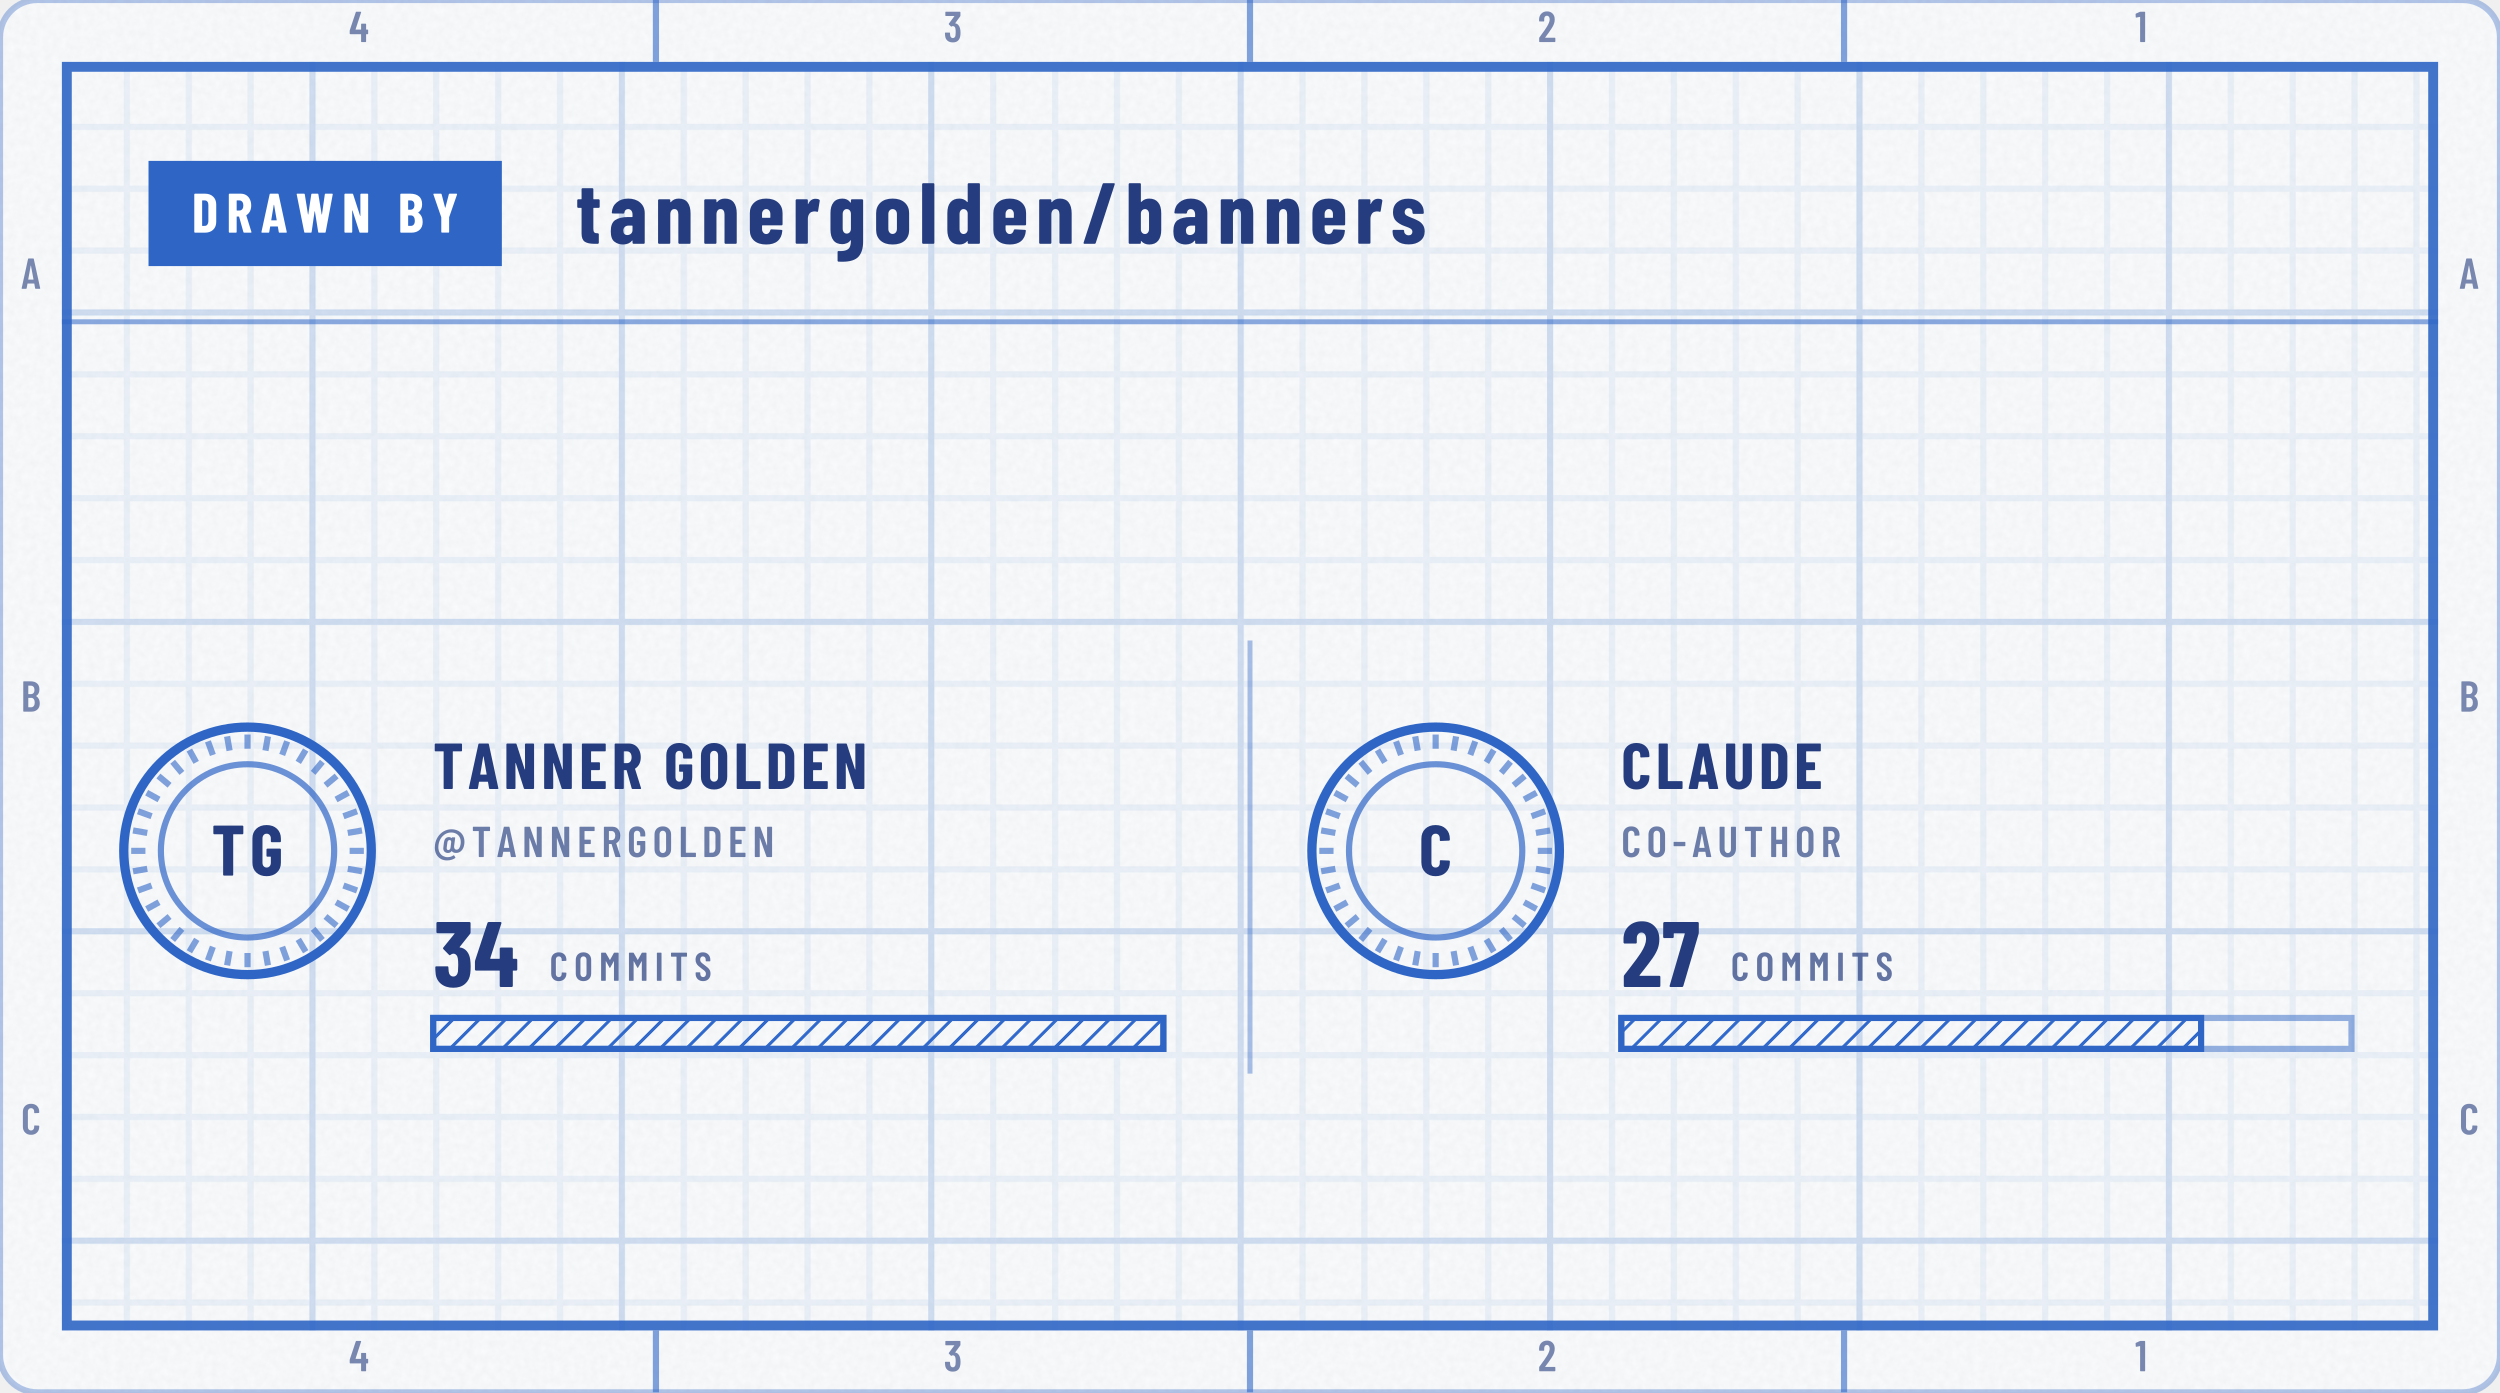
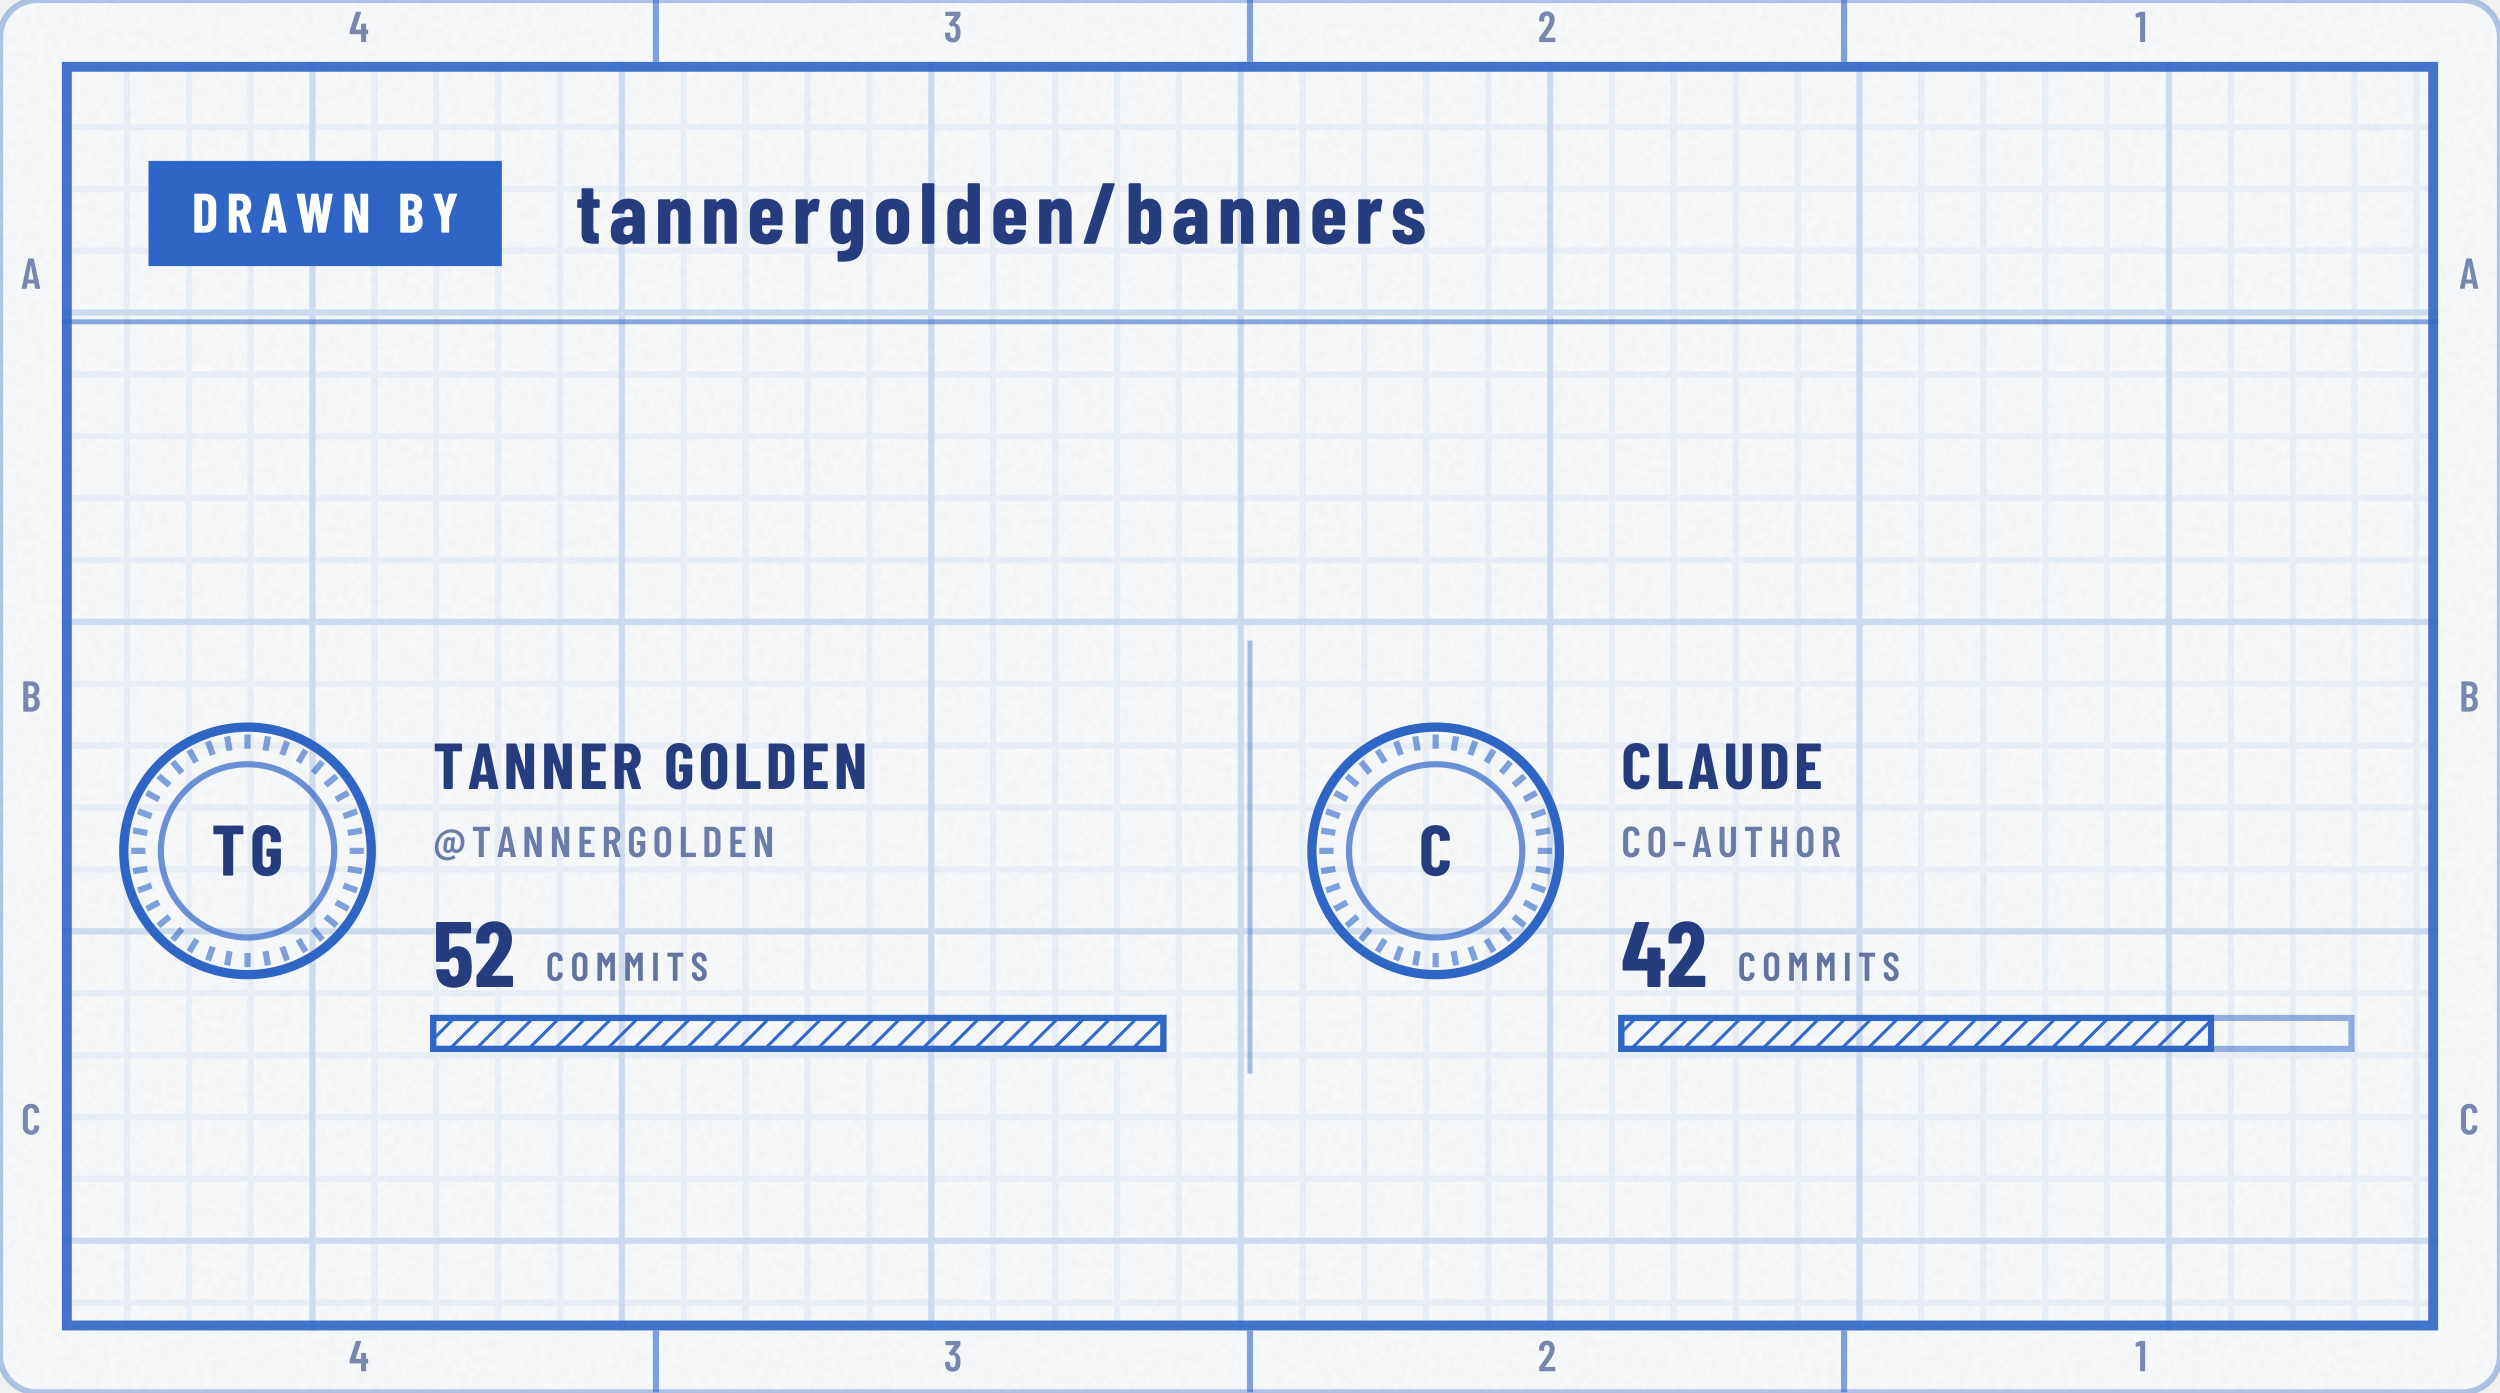
<svg xmlns="http://www.w3.org/2000/svg" width="404" height="225" viewBox="0 0 404 225" role="img" aria-labelledby="t d">
  <defs>
    <clipPath id="kc1">
      <rect x="0" y="0" width="404" height="225" rx="6" />
    </clipPath>
    <filter id="kn2" x="0" y="0" width="100%" height="100%">
      <feTurbulence type="fractalNoise" baseFrequency=".85" numOctaves="2" stitchTiles="stitch" />
      <feColorMatrix values="0 0 0 0 0 0 0 0 0 0 0 0 0 0 0 0 0 0 0.035 0" />
    </filter>
    <pattern id="kp3" width="10" height="10" patternUnits="userSpaceOnUse">
      <path d="M10 .5H.5V10" fill="none" stroke="#2F66C6" stroke-opacity="0.07" />
    </pattern>
    <pattern id="kp4" width="50" height="50" patternUnits="userSpaceOnUse">
      <path d="M50 .5H.5V50" fill="none" stroke="#2F66C6" stroke-opacity="0.14" />
    </pattern>
    <clipPath id="kc5">
      <rect x="10" y="10" width="384" height="205" />
    </clipPath>
    <pattern id="kh6" width="3" height="3" patternUnits="userSpaceOnUse" patternTransform="rotate(45)">
      <path d="M0 0V3" stroke="#2F66C6" stroke-width="1" stroke-opacity="1" />
    </pattern>
    <path id="m45" d="M27 263V339Q27 344 30 348Q34 351 39 351H286Q291 351 294 348Q298 344 298 339V263Q298 258 294 254Q291 251 286 251H39Q34 251 30 254Q27 258 27 263Z" />
    <path id="m49" d="M122 700H218Q223 700 226 696Q230 693 230 688V12Q230 7 226 4Q223 0 218 0H126Q121 0 118 4Q114 7 114 12V576Q114 578 112 580Q111 582 109 581L27 565H24Q13 565 13 576L10 643Q10 653 18 657L107 697Q114 700 122 700Z" />
    <path id="m50" d="M173 100H392Q397 100 400 96Q404 93 404 88V12Q404 7 400 4Q397 0 392 0H43Q38 0 34 4Q31 7 31 12V92Q31 101 36 107L75 160Q114 212 152 266Q189 320 215 363Q273 459 273 522Q273 562 256 585Q238 608 209 608Q180 608 163 586Q146 563 147 526V487Q147 482 144 478Q140 475 135 475H41Q36 475 32 478Q29 482 29 487V530Q33 610 84 659Q134 708 214 708Q293 708 342 656Q390 605 390 521Q390 471 373 422Q356 373 319 317Q294 277 260 229Q225 181 214 166Q184 126 170 106Q168 104 169 102Q170 100 173 100Z" />
    <path id="m51" d="M387 218Q387 169 380 134Q368 66 326 29Q283 -8 210 -8Q134 -8 86 32Q38 73 32 143Q30 165 28 207Q28 219 40 219H132Q144 219 144 207Q146 173 148 156Q153 125 169 108Q185 92 210 92Q234 92 250 108Q266 123 271 152Q276 182 276 230Q276 281 269 315Q263 341 248 355Q233 369 210 369Q195 369 183 360Q177 356 174 356Q172 356 166 360L119 408Q115 412 115 417Q115 421 118 425L243 595Q245 597 244 599Q242 601 239 601H49Q44 601 40 604Q37 608 37 613V688Q37 693 40 696Q44 700 49 700H373Q378 700 382 696Q385 693 385 688V609Q385 602 380 594L266 438Q262 432 268 431Q309 426 338 392Q368 358 378 307Q387 267 387 218Z" />
    <path id="m52" d="M443 275V194Q443 189 440 186Q436 182 431 182H401Q396 182 396 177V12Q396 7 392 4Q389 0 384 0H292Q287 0 284 4Q280 7 280 12V177Q280 182 275 182H29Q24 182 20 186Q17 189 17 194V259Q17 268 19 274L158 690Q161 700 171 700H271Q277 700 280 696Q283 693 281 686L153 293Q152 287 157 287H275Q280 287 280 292V412Q280 417 284 420Q287 424 292 424H384Q389 424 392 420Q396 417 396 412V292Q396 287 401 287H431Q436 287 440 284Q443 280 443 275Z" />
    <path id="m64" d="M722 352Q722 327 719 301Q706 204 655 150Q604 95 529 95Q465 95 431 135Q427 138 424 134Q409 113 387 104Q365 94 343 94Q292 94 262 124Q233 154 233 201Q233 218 238 250L242 283Q244 307 250 347Q268 461 367 461Q380 461 394 456Q409 451 421 440Q428 435 428 442V444Q429 455 441 455H497Q509 455 508 442L484 258Q483 252 483 240Q483 206 499 188Q515 170 541 170Q577 170 602 206Q626 243 634 303Q637 326 637 346Q637 413 609 463Q581 513 530 540Q480 567 414 567Q342 567 279 530Q216 492 174 426Q132 359 122 275Q119 251 119 229Q119 156 149 104Q179 51 228 24Q277 -3 333 -3Q408 -3 468 39Q473 42 476 42Q482 42 485 36L511 -6Q513 -9 513 -14Q513 -19 508 -23Q472 -48 424 -63Q375 -78 319 -78Q239 -78 175 -42Q111 -5 74 62Q38 130 38 221Q38 253 42 280Q55 384 109 466Q163 549 246 595Q328 641 422 641Q510 641 578 605Q646 569 684 504Q722 438 722 352ZM400 212 403 233 404 243 414 326 416 343Q419 365 408 379Q398 393 379 393Q360 393 346 379Q332 365 329 343L326 322Q320 283 320 276L312 212Q311 188 321 174Q331 161 350 161Q369 161 382 175Q396 189 400 212Z" />
    <path id="m65" d="M325 11 306 116Q306 121 300 121H154Q148 121 148 116L129 11Q128 0 116 0H25Q11 0 14 13L162 689Q164 700 175 700H281Q292 700 294 689L442 13V9Q442 0 431 0H338Q326 0 325 11ZM171 212H282Q288 212 287 217L229 533Q228 536 226 536Q224 536 223 533L166 217Q165 212 171 212Z" />
    <path id="m66" d="M242 0H66Q61 0 58 4Q54 7 54 12V688Q54 693 58 696Q61 700 66 700H224Q319 700 373 652Q427 604 427 512Q427 409 354 365Q349 362 352 359Q391 334 413 292Q435 250 435 192Q435 100 382 50Q328 0 242 0ZM170 595V409Q170 404 175 404H226Q267 404 290 429Q313 454 313 500Q313 548 290 574Q267 600 226 600H175Q170 600 170 595ZM319 208Q319 260 296 290Q273 319 233 319H175Q170 319 170 314V106Q170 101 175 101H233Q273 101 296 129Q319 157 319 208Z" />
    <path id="m67" d="M42 180V521Q42 607 94 658Q145 708 230 708Q316 708 368 658Q420 607 420 521V509Q420 504 416 500Q413 496 408 496L315 492Q303 492 303 504V529Q303 564 283 586Q263 608 230 608Q198 608 178 586Q158 564 158 529V171Q158 136 178 114Q198 92 230 92Q263 92 283 114Q303 136 303 171V196Q303 201 306 204Q310 208 315 208L408 204Q413 204 416 200Q420 197 420 192V180Q420 95 368 44Q316 -8 230 -8Q145 -8 94 44Q42 95 42 180Z" />
    <path id="m68" d="M54 12V688Q54 693 58 696Q61 700 66 700H237Q323 700 374 648Q426 596 426 509V191Q426 104 374 52Q323 0 237 0H66Q61 0 58 4Q54 7 54 12ZM175 100 235 101Q268 101 288 128Q309 154 310 198V502Q310 547 290 574Q269 600 234 600H175Q170 600 170 595V105Q170 100 175 100Z" />
    <path id="m69" d="M391 600H175Q170 600 170 595V406Q170 401 175 401H303Q308 401 312 398Q315 394 315 389V312Q315 307 312 304Q308 300 303 300H175Q170 300 170 295V105Q170 100 175 100H391Q396 100 400 96Q403 93 403 88V12Q403 7 400 4Q396 0 391 0H66Q61 0 58 4Q54 7 54 12V688Q54 693 58 696Q61 700 66 700H391Q396 700 400 696Q403 693 403 688V612Q403 607 400 604Q396 600 391 600Z" />
    <path id="m71" d="M42 173V527Q42 609 94 658Q145 708 230 708Q315 708 368 658Q420 609 420 526V487Q420 482 416 478Q413 475 408 475H316Q311 475 308 478Q304 482 304 487V528Q304 564 284 586Q263 608 230 608Q197 608 177 586Q157 564 157 528V172Q157 136 177 114Q197 92 230 92Q263 92 284 114Q304 136 304 172V268Q304 273 299 273H238Q233 273 230 276Q226 280 226 285V358Q226 363 230 366Q233 370 238 370H408Q413 370 416 366Q420 363 420 358V173Q420 91 368 42Q315 -8 230 -8Q145 -8 94 42Q42 91 42 173Z" />
    <path id="m72" d="M319 700H411Q416 700 420 696Q423 693 423 688V12Q423 7 420 4Q416 0 411 0H319Q314 0 310 4Q307 7 307 12V295Q307 300 302 300H175Q170 300 170 295V12Q170 7 166 4Q163 0 158 0H66Q61 0 58 4Q54 7 54 12V688Q54 693 58 696Q61 700 66 700H158Q163 700 166 696Q170 693 170 688V406Q170 401 175 401H302Q307 401 307 406V688Q307 693 310 696Q314 700 319 700Z" />
    <path id="m73" d="M54 12V688Q54 693 58 696Q61 700 66 700H158Q163 700 166 696Q170 693 170 688V12Q170 7 166 4Q163 0 158 0H66Q61 0 58 4Q54 7 54 12Z" />
    <path id="m76" d="M54 12V688Q54 693 58 696Q61 700 66 700H158Q163 700 166 696Q170 693 170 688V105Q170 100 175 100H391Q396 100 400 96Q403 93 403 88V12Q403 7 400 4Q396 0 391 0H66Q61 0 58 4Q54 7 54 12Z" />
    <path id="m77" d="M383 700H475Q480 700 484 696Q487 693 487 688V12Q487 7 484 4Q480 0 475 0H383Q378 0 374 4Q371 7 371 12V484Q371 488 369 488Q367 488 365 485L278 327Q273 319 269 319Q265 319 260 327L173 485Q171 488 169 488Q167 488 167 484V12Q167 7 164 4Q160 0 155 0H63Q58 0 54 4Q51 7 51 12V688Q51 693 54 696Q58 700 63 700H155Q165 700 170 692L267 521Q270 517 273 521L368 692Q373 700 383 700Z" />
    <path id="m78" d="M350 700H441Q446 700 450 696Q453 693 453 688V12Q453 7 450 4Q446 0 441 0H336Q326 0 323 10L174 434Q173 437 170 436Q168 436 168 433L169 12Q169 7 166 4Q162 0 157 0H66Q61 0 58 4Q54 7 54 12V688Q54 693 58 696Q61 700 66 700H169Q179 700 182 690L332 269Q333 266 336 266Q338 267 338 270V688Q338 693 342 696Q345 700 350 700Z" />
    <path id="m79" d="M42 182V518Q42 604 94 656Q147 708 233 708Q319 708 372 656Q425 604 425 518V182Q425 96 372 44Q319 -8 233 -8Q147 -8 94 44Q42 96 42 182ZM309 177V523Q309 561 288 584Q267 608 233 608Q199 608 178 584Q158 561 158 523V177Q158 139 178 116Q199 92 233 92Q267 92 288 116Q309 139 309 177Z" />
    <path id="m82" d="M318 10 233 297Q231 301 228 301H175Q170 301 170 296V12Q170 7 166 4Q163 0 158 0H66Q61 0 58 4Q54 7 54 12V688Q54 693 58 696Q61 700 66 700H254Q307 700 348 674Q388 649 410 602Q433 556 433 496Q433 434 409 389Q385 344 342 321Q338 320 339 315L437 14Q438 12 438 9Q438 0 427 0H331Q321 0 318 10ZM170 595V396Q170 391 175 391H236Q272 391 294 419Q317 447 317 495Q317 543 294 572Q272 600 236 600H175Q170 600 170 595Z" />
    <path id="m83" d="M34 173V199Q34 204 38 208Q41 211 46 211H137Q142 211 146 208Q149 204 149 199V179Q149 140 168 116Q188 92 219 92Q250 92 270 114Q290 137 290 174Q290 200 279 219Q268 238 248 255Q228 272 184 304Q134 340 104 368Q73 396 52 436Q32 475 32 527Q32 610 82 659Q132 708 214 708Q297 708 348 656Q399 605 399 520V496Q399 491 396 488Q392 484 387 484H297Q292 484 288 488Q285 491 285 496V522Q285 561 266 584Q246 608 214 608Q184 608 165 586Q146 565 146 527Q146 491 166 466Q187 441 247 397Q308 352 339 324Q370 295 387 261Q404 227 404 180Q404 95 353 44Q302 -8 219 -8Q136 -8 85 42Q34 92 34 173Z" />
    <path id="m84" d="M425 688V612Q425 607 422 604Q418 600 413 600H286Q281 600 281 595V12Q281 7 278 4Q274 0 269 0H177Q172 0 168 4Q165 7 165 12V595Q165 600 160 600H40Q35 600 32 604Q28 607 28 612V688Q28 693 32 696Q35 700 40 700H413Q418 700 422 696Q425 693 425 688Z" />
    <path id="m85" d="M50 194V688Q50 693 54 696Q57 700 62 700H154Q159 700 162 696Q166 693 166 688V182Q166 142 186 117Q206 92 239 92Q272 92 292 117Q312 142 312 182V688Q312 693 316 696Q319 700 324 700H416Q421 700 424 696Q428 693 428 688V194Q428 103 376 48Q324 -8 239 -8Q153 -8 102 48Q50 103 50 194Z" />
    <path id="n47" d="M18 14 237 690Q240 700 250 700H367Q373 700 376 696Q379 693 377 686L158 10Q155 0 145 0H28Q22 0 19 4Q16 7 18 14Z" />
    <path id="n50" d="M200 121H409Q414 121 418 118Q421 114 421 109V12Q421 7 418 4Q414 0 409 0H39Q34 0 30 4Q27 7 27 12V113Q27 122 32 128Q72 181 88 200Q176 313 213 371Q267 457 267 516Q267 550 254 568Q240 587 217 587Q194 587 180 568Q166 550 167 521V480Q167 475 164 472Q160 468 155 468H36Q31 468 28 472Q24 475 24 480V527Q28 609 83 658Q138 708 223 708Q307 708 358 655Q410 602 410 515Q410 463 394 416Q377 369 340 315Q312 274 244 187L197 127Q195 125 196 123Q197 121 200 121Z" />
-     <path id="n51" d="M404 222Q404 178 400 147Q392 75 344 34Q297 -8 217 -8Q134 -8 82 36Q30 80 26 153Q23 180 23 211Q23 223 35 223H152Q164 223 164 211Q164 188 167 168Q170 142 183 128Q196 113 217 113Q237 113 250 127Q263 141 267 165Q270 200 270 237Q270 284 265 311Q261 334 248 346Q236 359 217 359Q202 359 187 346Q181 342 179 342Q175 342 170 347L110 408Q106 412 106 417Q106 421 109 425L230 574Q232 576 231 578Q230 580 227 580H47Q42 580 38 584Q35 587 35 592V688Q35 693 38 696Q42 700 47 700H391Q396 700 400 696Q403 693 403 688V588Q403 580 398 573L286 432Q285 430 285 428Q285 426 287 426Q331 422 362 386Q392 350 399 296Q404 258 404 222Z" />
    <path id="n52" d="M470 292V189Q470 184 466 180Q463 177 458 177H427Q422 177 422 172V12Q422 7 418 4Q415 0 410 0H293Q288 0 284 4Q281 7 281 12V172Q281 177 276 177H26Q21 177 18 180Q14 184 14 189V271Q14 280 16 286L149 690Q152 700 162 700H289Q295 700 298 696Q301 693 299 686L179 310Q178 304 183 304H276Q281 304 281 309V413Q281 418 284 422Q288 425 293 425H410Q415 425 418 422Q422 418 422 413V309Q422 304 427 304H458Q463 304 466 300Q470 297 470 292Z" />
-     <path id="n55" d="M83 14 246 573Q248 579 242 579H132Q127 579 127 574V539Q127 534 124 530Q120 527 115 527H25Q20 527 16 530Q13 534 13 539L14 688Q14 693 18 696Q21 700 26 700H385Q390 700 394 696Q397 693 397 688V586Q397 582 395 572L230 10Q227 0 217 0H93Q87 0 84 4Q81 8 83 14Z" />
+     <path id="n53" d="M416 218Q416 185 413 155Q409 78 358 35Q308 -8 223 -8Q143 -8 94 32Q45 72 35 151L32 179Q32 191 44 191H161Q173 191 174 179Q174 173 176 163Q185 113 223 113Q243 113 256 126Q268 140 272 164Q275 190 275 219Q275 240 271 270Q267 293 254 305Q242 317 223 317Q185 317 174 282Q171 271 161 271H43Q38 271 34 274Q31 278 31 283V688Q31 693 34 696Q38 700 43 700H396Q401 700 404 696Q408 693 408 688V591Q408 586 404 582Q401 579 396 579H177Q172 579 172 574V406Q172 403 174 402Q176 401 178 404Q195 421 218 430Q241 439 267 439Q331 439 370 397Q408 355 412 280Q416 242 416 218Z" />
    <path id="n65" d="M325 11 309 107Q309 112 303 112H176Q170 112 170 107L154 11Q153 0 141 0H24Q11 0 14 13L161 689Q163 700 174 700H309Q320 700 322 689L468 13L469 9Q469 0 458 0H338Q326 0 325 11ZM194 221H284Q289 221 288 226L241 499Q240 502 238 502Q236 502 235 499L190 226Q190 221 194 221Z" />
    <path id="n66" d="M245 0H56Q51 0 48 4Q44 7 44 12V688Q44 693 48 696Q51 700 56 700H223Q323 700 380 652Q436 604 436 509Q436 410 368 365Q364 362 367 359Q446 303 446 193Q446 100 390 50Q334 0 245 0ZM185 574V417Q185 412 190 412H226Q260 412 279 434Q298 455 298 494Q298 535 280 557Q261 579 226 579H190Q185 579 185 574ZM305 214Q305 258 286 284Q267 310 235 310H190Q185 310 185 305V127Q185 122 190 122H234Q267 122 286 146Q305 170 305 214Z" />
    <path id="n67" d="M34 189V513Q34 602 88 655Q143 708 233 708Q324 708 378 655Q433 602 433 513V502Q433 497 430 494Q426 490 421 490L304 485Q292 485 292 496V522Q292 551 276 569Q260 587 233 587Q207 587 191 569Q175 551 175 522V177Q175 148 191 130Q207 113 233 113Q260 113 276 130Q292 148 292 177V204Q292 209 296 212Q299 216 304 216L421 211Q426 211 430 208Q433 204 433 199V189Q433 99 378 46Q323 -8 233 -8Q143 -8 88 46Q34 99 34 189Z" />
    <path id="n68" d="M44 12V688Q44 693 48 696Q51 700 56 700H237Q328 700 383 647Q438 594 438 506V194Q438 106 383 53Q328 0 237 0H56Q51 0 48 4Q44 7 44 12ZM190 121 235 122Q262 123 279 145Q296 167 297 203V497Q297 535 280 557Q263 579 234 579H190Q185 579 185 574V126Q185 121 190 121Z" />
    <path id="n69" d="M399 579H190Q185 579 185 574V416Q185 411 190 411H310Q315 411 318 408Q322 404 322 399V302Q322 297 318 294Q315 290 310 290H190Q185 290 185 285V126Q185 121 190 121H399Q404 121 408 118Q411 114 411 109V12Q411 7 408 4Q404 0 399 0H56Q51 0 48 4Q44 7 44 12V688Q44 693 48 696Q51 700 56 700H399Q404 700 408 696Q411 693 411 688V591Q411 586 408 582Q404 579 399 579Z" />
    <path id="n71" d="M34 181V519Q34 605 88 656Q143 708 233 708Q323 708 378 656Q433 604 433 518V480Q433 475 430 472Q426 468 421 468H304Q299 468 296 472Q292 475 292 480V520Q292 550 276 568Q260 587 233 587Q207 587 191 568Q175 550 175 520V180Q175 150 191 132Q207 113 233 113Q260 113 276 132Q292 150 292 180V260Q292 265 287 265H243Q238 265 234 268Q231 272 231 277V366Q231 371 234 374Q238 378 243 378H421Q426 378 430 374Q433 371 433 366V181Q433 95 378 44Q323 -8 233 -8Q143 -8 88 44Q34 95 34 181Z" />
    <path id="n76" d="M44 12V688Q44 693 48 696Q51 700 56 700H173Q178 700 182 696Q185 693 185 688V126Q185 121 190 121H400Q405 121 408 118Q412 114 412 109V12Q412 7 408 4Q405 0 400 0H56Q51 0 48 4Q44 7 44 12Z" />
    <path id="n78" d="M342 700H458Q463 700 466 696Q470 693 470 688V12Q470 7 466 4Q463 0 458 0H326Q316 0 313 10L189 397Q188 400 186 400Q183 399 183 396L184 12Q184 7 180 4Q177 0 172 0H56Q51 0 48 4Q44 7 44 12V688Q44 693 48 696Q51 700 56 700H187Q197 700 200 690L325 303Q326 300 328 300Q331 301 331 304L330 688Q330 693 334 696Q337 700 342 700Z" />
    <path id="n79" d="M34 190V510Q34 600 89 654Q144 708 236 708Q328 708 384 654Q439 600 439 510V190Q439 100 384 46Q328 -8 236 -8Q144 -8 89 46Q34 100 34 190ZM298 184V516Q298 548 281 568Q264 587 236 587Q208 587 192 568Q175 548 175 516V184Q175 152 192 132Q208 113 236 113Q264 113 281 132Q298 152 298 184Z" />
    <path id="n82" d="M306 10 229 286Q227 290 224 290H190Q185 290 185 285V12Q185 7 182 4Q178 0 173 0H56Q51 0 48 4Q44 7 44 12V688Q44 693 48 696Q51 700 56 700H258Q313 700 356 674Q399 647 422 599Q446 551 446 489Q446 430 424 385Q401 340 361 315Q359 314 358 312Q357 311 358 309L450 14L451 10Q451 0 440 0H320Q309 0 306 10ZM185 574V403Q185 398 190 398H235Q266 398 286 422Q305 447 305 488Q305 530 286 554Q266 579 235 579H190Q185 579 185 574Z" />
    <path id="n84" d="M444 688V591Q444 586 440 582Q437 579 432 579H307Q302 579 302 574V12Q302 7 298 4Q295 0 290 0H173Q168 0 164 4Q161 7 161 12V574Q161 579 156 579H36Q31 579 28 582Q24 586 24 591V688Q24 693 28 696Q31 700 36 700H432Q437 700 440 696Q444 693 444 688Z" />
    <path id="n85" d="M41 199V688Q41 693 44 696Q48 700 53 700H170Q175 700 178 696Q182 693 182 688V185Q182 153 198 133Q214 113 240 113Q266 113 282 133Q297 153 297 185V688Q297 693 300 696Q304 700 309 700H426Q431 700 434 696Q438 693 438 688V199Q438 105 384 48Q329 -8 240 -8Q150 -8 96 48Q41 105 41 199Z" />
    <path id="n87" d="M156 11 21 687 20 691Q20 700 31 700H153Q165 700 166 689L223 329Q224 325 226 325Q228 325 229 329L283 689Q284 700 296 700H397Q409 700 410 689L469 329Q470 325 472 325Q474 325 475 329L526 689Q527 700 539 700H657Q670 700 668 687L541 11Q540 0 528 0H420Q408 0 407 11L348 381Q347 385 345 385Q343 385 342 381L289 11Q288 0 276 0H169Q158 0 156 11Z" />
    <path id="n89" d="M166 13V273L165 279L25 686Q24 688 24 691Q24 700 35 700H158Q169 700 172 690L234 451Q235 448 237 448Q239 448 240 451L302 690Q305 700 316 700H439Q445 700 448 696Q451 693 449 686L308 279L307 273V13Q307 8 304 4Q300 1 295 1H178Q173 1 170 4Q166 8 166 13Z" />
    <path id="n97" d="M415 355V12Q415 7 412 4Q408 0 403 0H286Q281 0 278 4Q274 7 274 12V34Q274 37 272 38Q270 39 268 36Q235 -6 166 -8Q108 -8 66 24Q23 56 23 146Q23 239 74 274Q126 309 223 309H269Q274 309 274 314V339Q274 366 260 384Q245 401 223 401Q206 401 194 390Q183 380 180 361Q179 349 167 349L47 350Q35 350 35 362Q40 435 92 478Q144 522 224 522Q309 522 362 476Q415 430 415 355ZM274 158V205Q274 210 269 210H228Q201 210 184 194Q168 179 168 152Q168 127 180 114Q193 101 214 101Q237 101 256 116Q274 132 274 158Z" />
    <path id="n98" d="M414 354V160Q414 81 379 36Q344 -8 275 -8Q219 -8 185 30Q183 32 181 32Q179 31 179 28V12Q179 7 176 4Q172 0 167 0H50Q45 0 42 4Q38 7 38 12V688Q38 693 42 696Q45 700 50 700H167Q172 700 176 696Q179 693 179 688V485Q179 483 181 483Q185 483 189 488Q223 522 275 522Q343 522 378 478Q414 435 414 354ZM226 401Q208 401 195 389Q182 377 179 357V157Q182 137 195 125Q208 113 226 113Q247 113 260 129Q273 145 273 170V344Q273 369 260 385Q247 401 226 401Z" />
    <path id="n100" d="M278 700H395Q400 700 404 696Q407 693 407 688V12Q407 7 404 4Q400 0 395 0H278Q273 0 270 4Q266 7 266 12V28Q266 31 264 32Q262 32 260 30Q226 -8 170 -8Q101 -8 66 36Q31 81 31 160V354Q31 435 66 478Q102 522 170 522Q192 522 216 514Q240 505 260 483Q262 481 264 482Q266 482 266 485V688Q266 693 270 696Q273 700 278 700ZM266 157V357Q263 377 250 389Q237 401 219 401Q198 401 185 385Q172 369 172 344V170Q172 145 185 129Q198 113 219 113Q237 113 250 125Q263 137 266 157Z" />
    <path id="n101" d="M397 213H177Q172 213 172 208V171Q172 146 186 130Q199 113 220 113Q239 113 251 126Q263 138 267 157Q270 167 280 167L395 161Q400 161 404 158Q407 154 406 148Q399 71 352 32Q306 -8 220 -8Q131 -8 81 36Q31 81 31 160V354Q31 430 82 476Q132 522 220 522Q308 522 358 476Q409 430 409 354V225Q409 220 406 216Q402 213 397 213ZM172 344V305Q172 300 177 300H263Q268 300 268 305V344Q268 369 254 385Q241 401 220 401Q199 401 186 385Q172 369 172 344Z" />
    <path id="n103" d="M279 514H396Q401 514 404 510Q408 507 408 502V24Q408 -87 356 -147Q303 -207 167 -207Q140 -207 125 -206Q113 -205 113 -193V-95Q113 -82 126 -84Q185 -86 216 -72Q246 -59 256 -32Q267 -5 267 39Q267 42 265 42Q263 42 261 39Q243 15 218 6Q192 -4 168 -4Q99 -4 65 40Q31 85 31 164V354Q31 435 66 478Q100 522 168 522Q229 522 261 477Q263 474 265 475Q267 476 267 479V502Q267 507 270 510Q274 514 279 514ZM267 175V344Q267 369 254 385Q240 401 219 401Q198 401 185 385Q172 369 172 344V175Q172 150 185 134Q198 118 219 118Q240 118 254 134Q267 150 267 175Z" />
    <path id="n108" d="M34 12V688Q34 693 38 696Q41 700 46 700H163Q168 700 172 696Q175 693 175 688V12Q175 7 172 4Q168 0 163 0H46Q41 0 38 4Q34 7 34 12Z" />
    <path id="n110" d="M413 351V12Q413 7 410 4Q406 0 401 0H284Q279 0 276 4Q272 7 272 12V340Q272 369 260 385Q249 401 227 401Q204 401 192 384Q179 368 179 338V12Q179 7 176 4Q172 0 167 0H50Q45 0 42 4Q38 7 38 12V502Q38 507 42 510Q45 514 50 514H167Q172 514 176 510Q179 507 179 502V483Q179 480 182 480Q184 480 188 484Q220 522 277 522Q345 522 379 477Q413 432 413 351Z" />
    <path id="n111" d="M31 160V354Q31 430 82 476Q133 522 221 522Q310 522 361 476Q412 430 412 354V160Q412 82 362 37Q311 -8 221 -8Q132 -8 82 37Q31 82 31 160ZM271 171V344Q271 369 257 385Q243 401 221 401Q199 401 186 385Q172 369 172 344V171Q172 146 186 130Q199 114 221 114Q243 114 257 130Q271 146 271 171Z" />
    <path id="n114" d="M310 510Q318 505 316 495L297 378Q296 367 283 370Q272 374 256 374Q241 374 230 370Q207 366 193 342Q179 319 179 288V13Q179 8 176 4Q172 1 167 1H50Q45 1 42 4Q38 8 38 13V502Q38 507 42 510Q45 514 50 514H167Q172 514 176 510Q179 507 179 502V463Q179 459 180 458Q182 458 184 461Q211 520 268 520Q295 520 310 510Z" />
    <path id="n115" d="M24 142V149Q24 154 28 158Q31 161 36 161H146Q151 161 154 158Q158 154 158 149V146Q158 125 173 112Q188 98 210 98Q230 98 242 110Q253 121 253 139Q253 161 234 174Q215 186 192 194Q168 203 159 206Q104 226 66 262Q29 297 29 364Q29 437 77 479Q125 521 205 521Q288 521 336 477Q385 433 385 358Q385 353 382 350Q378 346 373 346H266Q261 346 258 350Q254 353 254 358V366Q254 386 242 398Q229 411 209 411Q188 411 176 398Q164 384 164 366Q164 342 184 328Q205 315 247 299Q290 283 320 266Q351 250 373 220Q395 189 395 143Q395 74 344 34Q294 -7 210 -7Q125 -7 74 34Q24 74 24 142Z" />
    <path id="n116" d="M260 415H204Q199 415 199 410V172Q199 143 210 132Q221 121 243 122H250Q255 122 258 118Q262 115 262 110V12Q262 7 258 4Q255 0 250 0H210Q137 0 100 24Q63 49 63 118V410Q63 415 58 415H25Q20 415 16 418Q13 422 13 427V502Q13 507 16 510Q20 514 25 514H58Q63 514 63 519V630Q63 635 66 638Q70 642 75 642H187Q192 642 196 638Q199 635 199 630V519Q199 514 204 514H260Q265 514 268 510Q272 507 272 502V427Q272 422 268 418Q265 415 260 415Z" />
  </defs>
  <rect y="0" width="404" height="225" rx="6" fill="#FFFFFF" stroke="#2F66C6" stroke-opacity=".35" />
  <rect y="0" width="404" height="225" rx="6" fill="#2F66C6" fill-opacity=".03" />
  <rect y="0" width="404" height="225" clip-path="url(#kc1)" filter="url(#kn2)" />
  <g clip-path="url(#kc5)">
    <rect y="0" width="404" height="225" fill="url(#kp3)" />
    <rect y="0" width="404" height="225" fill="url(#kp4)" />
  </g>
  <rect x="10.8" y="10.8" width="382.4" height="203.4" fill="none" stroke="#2F66C6" stroke-opacity="0.9" stroke-width="1.6" />
  <path d="M106 0V10M106 215V225M202 0V10M202 215V225M298 0V10M298 215V225" stroke="#2F66C6" stroke-opacity="0.6" />
  <g transform="scale(0.007 -0.007)" fill="#253D7E" fill-opacity="0.6">
    <use href="#m52" x="8056" y="-971" />
    <use href="#m52" x="8056" y="-31657" />
    <use href="#m51" x="21787" y="-971" />
    <use href="#m51" x="21787" y="-31657" />
    <use href="#m50" x="35502" y="-971" />
    <use href="#m50" x="35502" y="-31657" />
    <use href="#m49" x="49292" y="-971" />
    <use href="#m49" x="49292" y="-31657" />
    <use href="#m65" x="486" y="-6667" />
    <use href="#m65" x="56772" y="-6667" />
    <use href="#m66" x="483" y="-16429" />
    <use href="#m66" x="56769" y="-16429" />
    <use href="#m67" x="486" y="-26190" />
    <use href="#m67" x="56772" y="-26190" />
  </g>
  <rect x="24" y="26" width="57.1" height="17" fill="#2F66C6" />
  <g transform="translate(31 37.6) scale(0.009 -0.009)" fill="#FFFFFF">
    <use href="#n68" x="0" />
    <use href="#n82" x="620" />
    <use href="#n65" x="1236" />
    <use href="#n87" x="1862" />
    <use href="#n78" x="2696" />
    <use href="#n66" x="3699" />
    <use href="#n89" x="4313" />
  </g>
  <g transform="translate(93.1 39.4) scale(0.014 -0.014)" fill="#253D7E">
    <use href="#n116" x="0" />
    <use href="#n97" x="377" />
    <use href="#n110" x="908" />
    <use href="#n110" x="1441" />
    <use href="#n101" x="1974" />
    <use href="#n114" x="2496" />
    <use href="#n103" x="2905" />
    <use href="#n111" x="3432" />
    <use href="#n108" x="3960" />
    <use href="#n100" x="4254" />
    <use href="#n101" x="4785" />
    <use href="#n110" x="5307" />
    <use href="#n47" x="5840" />
    <use href="#n98" x="6340" />
    <use href="#n97" x="6871" />
    <use href="#n110" x="7403" />
    <use href="#n110" x="7935" />
    <use href="#n101" x="8468" />
    <use href="#n114" x="8990" />
    <use href="#n115" x="9400" />
  </g>
  <path d="M10 52H394" fill="none" stroke="#2F66C6" stroke-opacity="0.55" stroke-width=".8" />
  <circle cx="40" cy="137.5" r="20" fill="none" stroke="#2F66C6" stroke-width="1.5" />
  <circle cx="40" cy="137.5" r="14" fill="none" stroke="#2F66C6" stroke-opacity="0.7" />
  <path d="M56.5 137.5L58.8 137.5M56.2 140.4L58.5 140.8M55.5 143.1L57.7 143.9M54.3 145.8L56.3 146.9M52.6 148.1L54.4 149.6M50.6 150.1L52.1 151.9M48.2 151.8L49.4 153.8M45.6 153L46.4 155.2M42.9 153.7L43.3 156M40 154L40 156.3M37.1 153.7L36.7 156M34.4 153L33.6 155.2M31.8 151.8L30.6 153.8M29.4 150.1L27.9 151.9M27.4 148.1L25.6 149.6M25.7 145.8L23.7 146.9M24.5 143.1L22.3 143.9M23.8 140.4L21.5 140.8M23.5 137.5L21.2 137.5M23.8 134.6L21.5 134.2M24.5 131.9L22.3 131.1M25.7 129.2L23.7 128.1M27.4 126.9L25.6 125.4M29.4 124.9L27.9 123.1M31.7 123.2L30.6 121.2M34.4 122L33.6 119.8M37.1 121.3L36.7 119M40 121L40 118.7M42.9 121.3L43.3 119M45.6 122L46.4 119.8M48.2 123.2L49.4 121.2M50.6 124.9L52.1 123.1M52.6 126.9L54.4 125.4M54.3 129.2L56.3 128.1M55.5 131.9L57.7 131.1M56.2 134.6L58.5 134.2" fill="none" stroke="#2F66C6" stroke-opacity="0.6" />
  <g transform="translate(34.2 141.5) scale(0.01154 -0.01154)" fill="#253D7E">
    <use href="#n84" x="0" />
    <use href="#n71" x="537" />
  </g>
  <g transform="translate(70 127.5) scale(0.0105 -0.0105)" fill="#253D7E">
    <use href="#n84" x="0" />
    <use href="#n65" x="535" />
    <use href="#n78" x="1083" />
    <use href="#n78" x="1664" />
    <use href="#n69" x="2245" />
    <use href="#n82" x="2749" />
    <use href="#n71" x="3554" />
    <use href="#n79" x="4087" />
    <use href="#n76" x="4627" />
    <use href="#n68" x="5120" />
    <use href="#n69" x="5662" />
    <use href="#n78" x="6167" />
  </g>
  <g transform="translate(70 138.5) scale(0.007 -0.007)" fill="#253D7E" fill-opacity="0.66">
    <use href="#m64" x="0" />
    <use href="#m84" x="888" />
    <use href="#m65" x="1468" />
    <use href="#m78" x="2053" />
    <use href="#m78" x="2688" />
    <use href="#m69" x="3324" />
    <use href="#m82" x="3887" />
    <use href="#m71" x="4477" />
    <use href="#m79" x="5068" />
    <use href="#m76" x="5663" />
    <use href="#m68" x="6207" />
    <use href="#m69" x="6807" />
    <use href="#m78" x="7371" />
  </g>
  <g transform="translate(70 159.5) scale(0.015 -0.015)" fill="#253D7E">
-     <use href="#n51" x="0" />
-     <use href="#n52" x="436" />
-   </g>
-   <g transform="translate(88.8 158.5) scale(0.0065 -0.0065)" fill="#253D7E" fill-opacity="0.7">
+     <use href="#n53" x="0" />
+     <use href="#n50" x="439" />
+   </g>
+   <g transform="translate(88.2 158.5) scale(0.0065 -0.0065)" fill="#253D7E" fill-opacity="0.7">
    <use href="#m67" x="0" />
    <use href="#m79" x="611" />
    <use href="#m77" x="1232" />
    <use href="#m77" x="1924" />
    <use href="#m73" x="2615" />
    <use href="#m84" x="2993" />
    <use href="#m83" x="3599" />
  </g>
  <rect x="70" y="164.5" width="118" height="5" fill="none" stroke="#2F66C6" stroke-opacity="0.5" />
  <rect x="70" y="164.5" width="118" height="5" fill="url(#kh6)" stroke="#2F66C6" stroke-width="1" />
  <path d="M202 103.5V173.5" fill="none" stroke="#2F66C6" stroke-opacity="0.4" stroke-width=".8" />
  <circle cx="232" cy="137.5" r="20" fill="none" stroke="#2F66C6" stroke-width="1.5" />
  <circle cx="232" cy="137.5" r="14" fill="none" stroke="#2F66C6" stroke-opacity="0.7" />
  <path d="M248.5 137.5L250.8 137.5M248.2 140.4L250.5 140.8M247.5 143.1L249.7 143.9M246.3 145.8L248.3 146.9M244.6 148.1L246.4 149.6M242.6 150.1L244.1 151.9M240.2 151.8L241.4 153.8M237.6 153L238.4 155.2M234.9 153.7L235.3 156M232 154L232 156.3M229.1 153.7L228.7 156M226.4 153L225.6 155.2M223.8 151.8L222.6 153.8M221.4 150.1L219.9 151.9M219.4 148.1L217.6 149.6M217.7 145.8L215.7 146.9M216.5 143.1L214.3 143.9M215.8 140.4L213.5 140.8M215.5 137.5L213.2 137.5M215.8 134.6L213.5 134.2M216.5 131.9L214.3 131.1M217.7 129.2L215.7 128.1M219.4 126.9L217.6 125.4M221.4 124.9L219.9 123.1M223.8 123.2L222.6 121.2M226.4 122L225.6 119.8M229.1 121.3L228.7 119M232 121L232 118.7M234.9 121.3L235.3 119M237.6 122L238.4 119.8M240.2 123.2L241.4 121.2M242.6 124.9L244.1 123.1M244.6 126.9L246.4 125.4M246.3 129.2L248.3 128.1M247.5 131.9L249.7 131.1M248.2 134.6L250.5 134.2" fill="none" stroke="#2F66C6" stroke-opacity="0.6" />
  <g transform="translate(229.3 141.5) scale(0.01154 -0.01154)" fill="#253D7E">
    <use href="#n67" x="0" />
  </g>
  <g transform="translate(262 127.5) scale(0.0105 -0.0105)" fill="#253D7E">
    <use href="#n67" x="0" />
    <use href="#n76" x="531" />
    <use href="#n65" x="1023" />
    <use href="#n85" x="1572" />
    <use href="#n68" x="2118" />
    <use href="#n69" x="2660" />
  </g>
  <g transform="translate(262 138.5) scale(0.007 -0.007)" fill="#253D7E" fill-opacity="0.66">
    <use href="#m67" x="0" />
    <use href="#m79" x="586" />
    <use href="#m45" x="1181" />
    <use href="#m65" x="1635" />
    <use href="#m85" x="2219" />
    <use href="#m84" x="2826" />
    <use href="#m72" x="3406" />
    <use href="#m79" x="4012" />
    <use href="#m82" x="4608" />
  </g>
  <g transform="translate(262 159.5) scale(0.015 -0.015)" fill="#253D7E">
-     <use href="#n50" x="0" />
-     <use href="#n55" x="438" />
-   </g>
-   <g transform="translate(279.7 158.5) scale(0.0065 -0.0065)" fill="#253D7E" fill-opacity="0.7">
+     <use href="#n52" x="0" />
+     <use href="#n50" x="484" />
+   </g>
+   <g transform="translate(280.8 158.5) scale(0.0065 -0.0065)" fill="#253D7E" fill-opacity="0.7">
    <use href="#m67" x="0" />
    <use href="#m79" x="611" />
    <use href="#m77" x="1232" />
    <use href="#m77" x="1924" />
    <use href="#m73" x="2615" />
    <use href="#m84" x="2993" />
    <use href="#m83" x="3599" />
  </g>
  <rect x="262" y="164.5" width="118" height="5" fill="none" stroke="#2F66C6" stroke-opacity="0.5" />
-   <rect x="262" y="164.5" width="93.7" height="5" fill="url(#kh6)" stroke="#2F66C6" stroke-width="1" />
+   <rect x="262" y="164.5" width="95.3" height="5" fill="url(#kh6)" stroke="#2F66C6" stroke-width="1" />
</svg>
